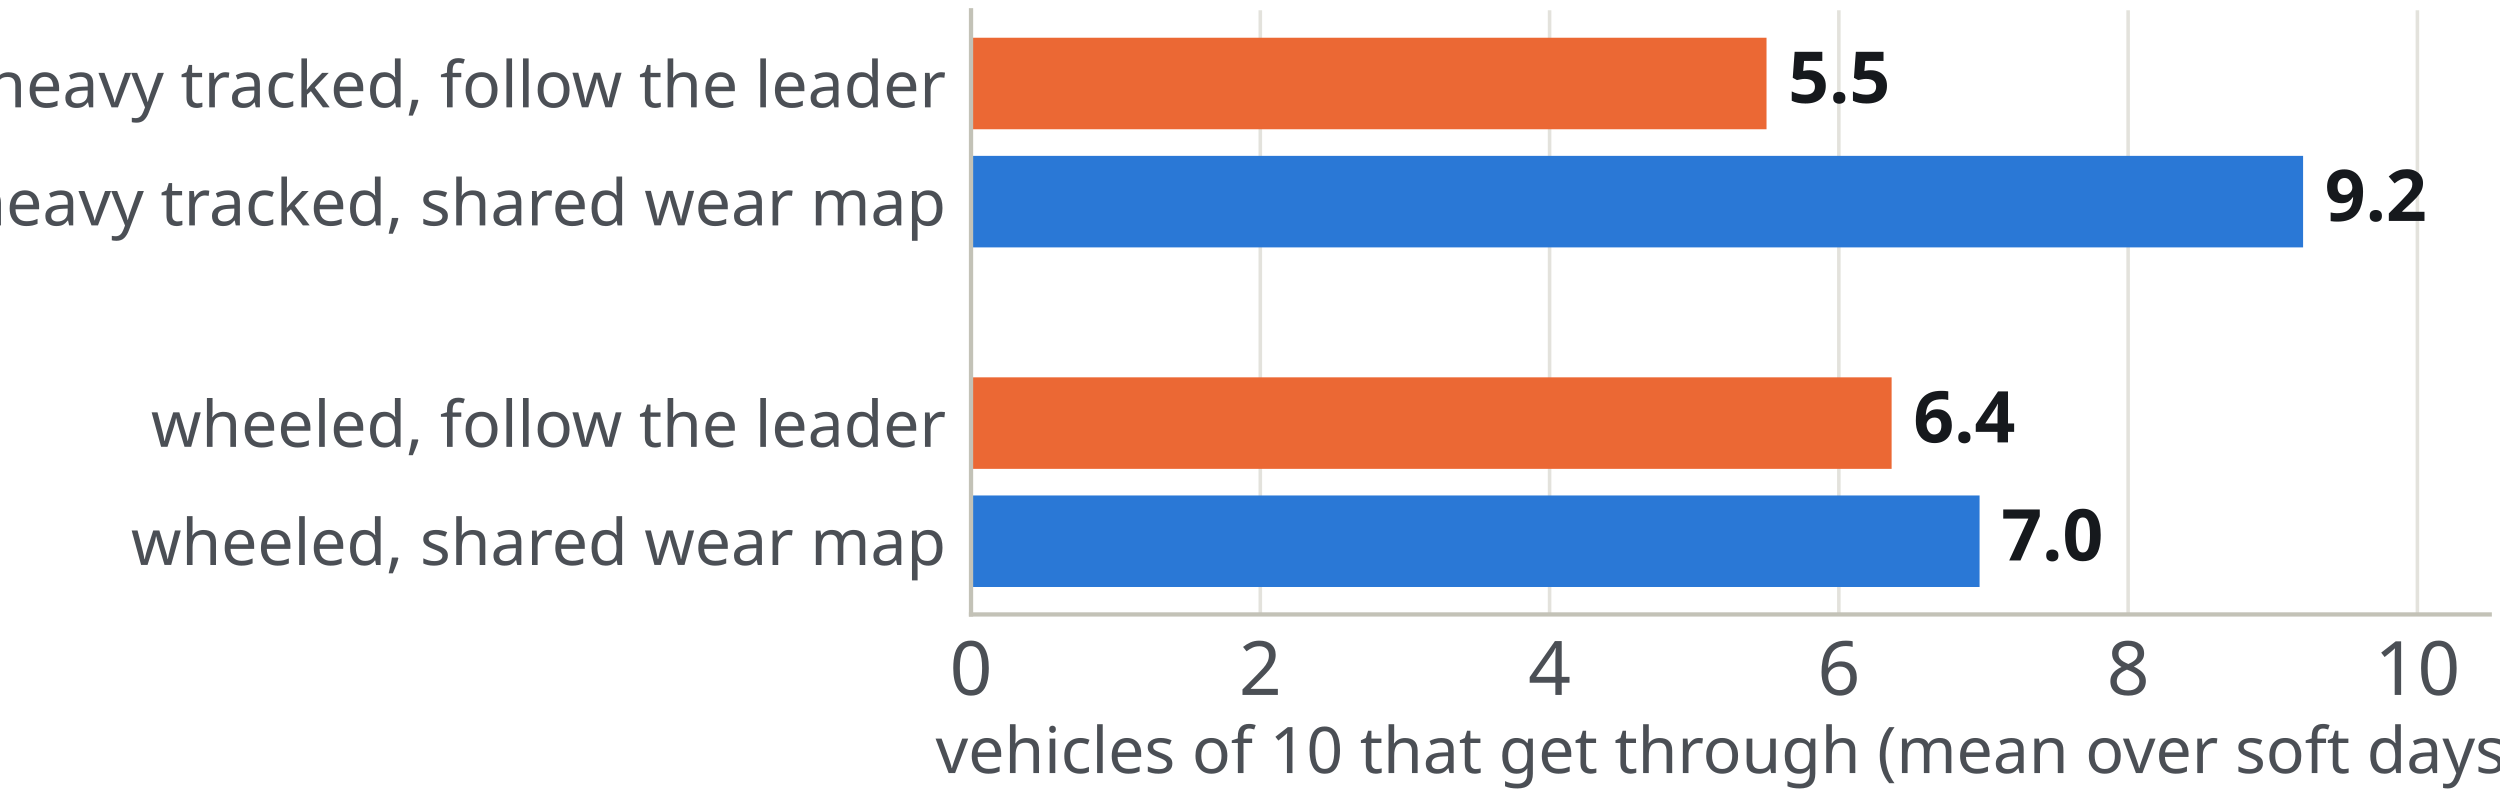
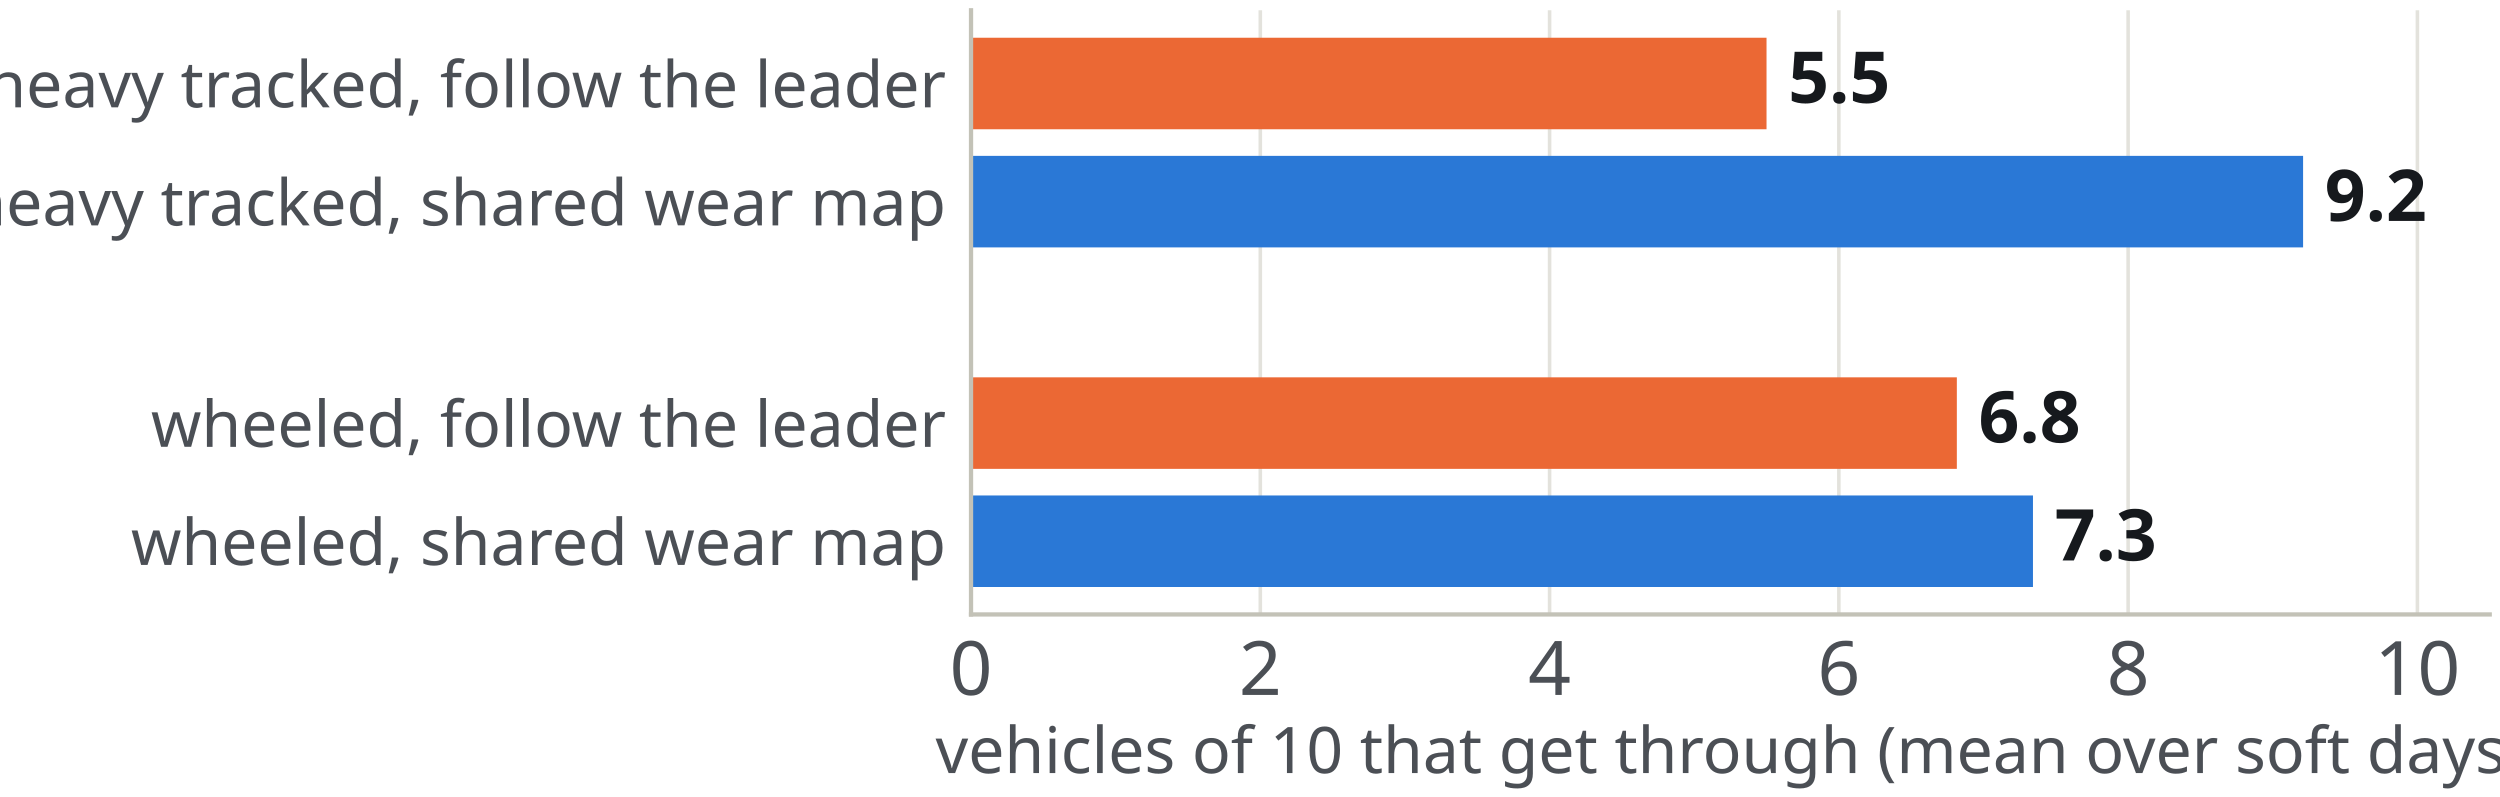
<svg xmlns="http://www.w3.org/2000/svg" width="700.157pt" height="223.2pt" viewBox="0 0 700.157 223.2" version="1.1">
  <defs>
    <style type="text/css">*{stroke-linejoin: round; stroke-linecap: butt}</style>
  </defs>
  <g id="figure_1">
    <g id="patch_1">
      <path d="M 0 223.2  L 700.157 223.2  L 700.157 0  L 0 0  L 0 223.2  z " style="fill: none" />
    </g>
    <g id="axes_1">
      <g id="patch_2">
        <path d="M 271.949 172.083  L 697.277 172.083  L 697.277 2.88  L 271.949 2.88  L 271.949 172.083  z " style="fill: none" />
      </g>
      <g id="matplotlib.axis_1">
        <g id="xtick_1">
          <g id="line2d_1">
-             <path d="M 271.949 172.083  L 271.949 2.88  " clip-path="url(#pa70a68cedc)" style="fill: none; stroke: #e3e2dc; stroke-linecap: square" />
+             <path d="M 271.949 172.083  L 271.949 2.88  " clip-path="url(#p75c17a8350)" style="fill: none; stroke: #e3e2dc; stroke-linecap: square" />
          </g>
          <g id="line2d_2" />
          <g id="text_1">
            <text style="font-size: 21px; font-family: 'IBM Plex Sans'; text-anchor: middle; fill: #4b4f55" x="271.949" y="194.623" transform="rotate(-0 271.9488 194.6234)">0</text>
          </g>
        </g>
        <g id="xtick_2">
          <g id="line2d_3">
-             <path d="M 352.964 172.083  L 352.964 2.88  " clip-path="url(#pa70a68cedc)" style="fill: none; stroke: #e3e2dc; stroke-linecap: square" />
+             <path d="M 352.964 172.083  L 352.964 2.88  " clip-path="url(#p75c17a8350)" style="fill: none; stroke: #e3e2dc; stroke-linecap: square" />
          </g>
          <g id="line2d_4" />
          <g id="text_2">
            <text style="font-size: 21px; font-family: 'IBM Plex Sans'; text-anchor: middle; fill: #4b4f55" x="352.964" y="194.623" transform="rotate(-0 352.9637 194.6234)">2</text>
          </g>
        </g>
        <g id="xtick_3">
          <g id="line2d_5">
-             <path d="M 433.979 172.083  L 433.979 2.88  " clip-path="url(#pa70a68cedc)" style="fill: none; stroke: #e3e2dc; stroke-linecap: square" />
+             <path d="M 433.979 172.083  L 433.979 2.88  " clip-path="url(#p75c17a8350)" style="fill: none; stroke: #e3e2dc; stroke-linecap: square" />
          </g>
          <g id="line2d_6" />
          <g id="text_3">
            <text style="font-size: 21px; font-family: 'IBM Plex Sans'; text-anchor: middle; fill: #4b4f55" x="433.979" y="194.623" transform="rotate(-0 433.9787 194.6234)">4</text>
          </g>
        </g>
        <g id="xtick_4">
          <g id="line2d_7">
-             <path d="M 514.994 172.083  L 514.994 2.88  " clip-path="url(#pa70a68cedc)" style="fill: none; stroke: #e3e2dc; stroke-linecap: square" />
+             <path d="M 514.994 172.083  L 514.994 2.88  " clip-path="url(#p75c17a8350)" style="fill: none; stroke: #e3e2dc; stroke-linecap: square" />
          </g>
          <g id="line2d_8" />
          <g id="text_4">
            <text style="font-size: 21px; font-family: 'IBM Plex Sans'; text-anchor: middle; fill: #4b4f55" x="514.994" y="194.623" transform="rotate(-0 514.9937 194.6234)">6</text>
          </g>
        </g>
        <g id="xtick_5">
          <g id="line2d_9">
-             <path d="M 596.009 172.083  L 596.009 2.88  " clip-path="url(#pa70a68cedc)" style="fill: none; stroke: #e3e2dc; stroke-linecap: square" />
+             <path d="M 596.009 172.083  L 596.009 2.88  " clip-path="url(#p75c17a8350)" style="fill: none; stroke: #e3e2dc; stroke-linecap: square" />
          </g>
          <g id="line2d_10" />
          <g id="text_5">
            <text style="font-size: 21px; font-family: 'IBM Plex Sans'; text-anchor: middle; fill: #4b4f55" x="596.009" y="194.623" transform="rotate(-0 596.0087 194.6234)">8</text>
          </g>
        </g>
        <g id="xtick_6">
          <g id="line2d_11">
-             <path d="M 677.024 172.083  L 677.024 2.88  " clip-path="url(#pa70a68cedc)" style="fill: none; stroke: #e3e2dc; stroke-linecap: square" />
+             <path d="M 677.024 172.083  L 677.024 2.88  " clip-path="url(#p75c17a8350)" style="fill: none; stroke: #e3e2dc; stroke-linecap: square" />
          </g>
          <g id="line2d_12" />
          <g id="text_6">
            <text style="font-size: 21px; font-family: 'IBM Plex Sans'; text-anchor: middle; fill: #4b4f55" x="677.024" y="194.623" transform="rotate(-0 677.0237 194.6234)">10</text>
          </g>
        </g>
        <g id="text_7">
          <text style="font-size: 18px; font-family: 'IBM Plex Sans'; text-anchor: middle; fill: #4b4f55" x="484.613" y="216.503" transform="rotate(-0 484.6131 216.5034)">vehicles of 10 that get through (mean over soft days)</text>
        </g>
      </g>
      <g id="matplotlib.axis_2">
        <g id="ytick_1">
          <g id="line2d_13" />
          <g id="text_8">
            <text style="font-size: 18px; font-family: 'IBM Plex Sans'; text-anchor: end; fill: #4b4f55" x="264.949" y="30.05" transform="rotate(-0 264.9488 30.04951)">heavy tracked, follow the leader</text>
          </g>
        </g>
        <g id="ytick_2">
          <g id="line2d_14" />
          <g id="text_9">
            <text style="font-size: 18px; font-family: 'IBM Plex Sans'; text-anchor: end; fill: #4b4f55" x="264.949" y="63.129" transform="rotate(-0 264.9488 63.12936)">heavy tracked, shared wear map</text>
          </g>
        </g>
        <g id="ytick_3">
          <g id="line2d_15" />
          <g id="text_10">
            <text style="font-size: 18px; font-family: 'IBM Plex Sans'; text-anchor: end; fill: #4b4f55" x="264.949" y="125.154" transform="rotate(-0 264.9488 125.1541)">wheeled, follow the leader</text>
          </g>
        </g>
        <g id="ytick_4">
          <g id="line2d_16" />
          <g id="text_11">
            <text style="font-size: 18px; font-family: 'IBM Plex Sans'; text-anchor: end; fill: #4b4f55" x="264.949" y="158.234" transform="rotate(-0 264.9488 158.2339)">wheeled, shared wear map</text>
          </g>
        </g>
      </g>
      <g id="patch_3">
-         <path d="M 271.949 36.208  L 494.74 36.208  L 494.74 10.571  L 271.949 10.571  z " clip-path="url(#pa70a68cedc)" style="fill: #eb6834" />
+         <path d="M 271.949 36.208  L 494.74 36.208  L 494.74 10.571  L 271.949 10.571  z " clip-path="url(#p75c17a8350)" style="fill: #eb6834" />
      </g>
      <g id="patch_4">
-         <path d="M 271.949 69.288  L 645.01 69.288  L 645.01 43.651  L 271.949 43.651  z " clip-path="url(#pa70a68cedc)" style="fill: #2a78d6" />
+         <path d="M 271.949 69.288  L 645.01 69.288  L 645.01 43.651  L 271.949 43.651  z " clip-path="url(#p75c17a8350)" style="fill: #2a78d6" />
      </g>
      <g id="patch_5">
-         <path d="M 271.949 131.313  L 529.774 131.313  L 529.774 105.676  L 271.949 105.676  z " clip-path="url(#pa70a68cedc)" style="fill: #eb6834" />
+         <path d="M 271.949 131.313  L 548.039 131.313  L 548.039 105.676  L 271.949 105.676  z " clip-path="url(#p75c17a8350)" style="fill: #eb6834" />
      </g>
      <g id="patch_6">
-         <path d="M 271.949 164.392  L 554.406 164.392  L 554.406 138.755  L 271.949 138.755  z " clip-path="url(#pa70a68cedc)" style="fill: #2a78d6" />
+         <path d="M 271.949 164.392  L 569.359 164.392  L 569.359 138.755  L 271.949 138.755  z " clip-path="url(#p75c17a8350)" style="fill: #2a78d6" />
      </g>
      <g id="patch_7">
        <path d="M 271.949 172.083  L 271.949 2.88  " style="fill: none; stroke: #c3c2b7; stroke-width: 1.2; stroke-linejoin: miter; stroke-linecap: square" />
      </g>
      <g id="patch_8">
        <path d="M 271.949 172.083  L 697.277 172.083  " style="fill: none; stroke: #c3c2b7; stroke-width: 1.2; stroke-linejoin: miter; stroke-linecap: square" />
      </g>
      <g id="text_12">
        <text style="font-weight: 600; font-size: 20px; font-family: 'IBM Plex Sans'; text-anchor: start; fill: #16191d" x="500.816" y="28.79" transform="rotate(-0 500.8161 28.78951)">5.5</text>
      </g>
      <g id="text_13">
        <text style="font-weight: 600; font-size: 20px; font-family: 'IBM Plex Sans'; text-anchor: start; fill: #16191d" x="651.086" y="61.869" transform="rotate(-0 651.0859 61.86936)">9.2</text>
      </g>
      <g id="text_14">
-         <text style="font-weight: 600; font-size: 20px; font-family: 'IBM Plex Sans'; text-anchor: start; fill: #16191d" x="535.85" y="123.894" transform="rotate(-0 535.8496 123.8941)">6.4</text>
+         <text style="font-weight: 600; font-size: 20px; font-family: 'IBM Plex Sans'; text-anchor: start; fill: #16191d" x="554.115" y="123.894" transform="rotate(-0 554.1155 123.8941)">6.8</text>
      </g>
      <g id="text_15">
-         <text style="font-weight: 600; font-size: 20px; font-family: 'IBM Plex Sans'; text-anchor: start; fill: #16191d" x="560.483" y="156.974" transform="rotate(-0 560.4826 156.9739)">7.0</text>
+         <text style="font-weight: 600; font-size: 20px; font-family: 'IBM Plex Sans'; text-anchor: start; fill: #16191d" x="575.435" y="156.974" transform="rotate(-0 575.4352 156.9739)">7.3</text>
      </g>
    </g>
  </g>
  <defs>
-     <clipPath id="pa70a68cedc">
+     <clipPath id="p75c17a8350">
      <rect x="271.949" y="2.88" width="425.329" height="169.203" />
    </clipPath>
  </defs>
</svg>
